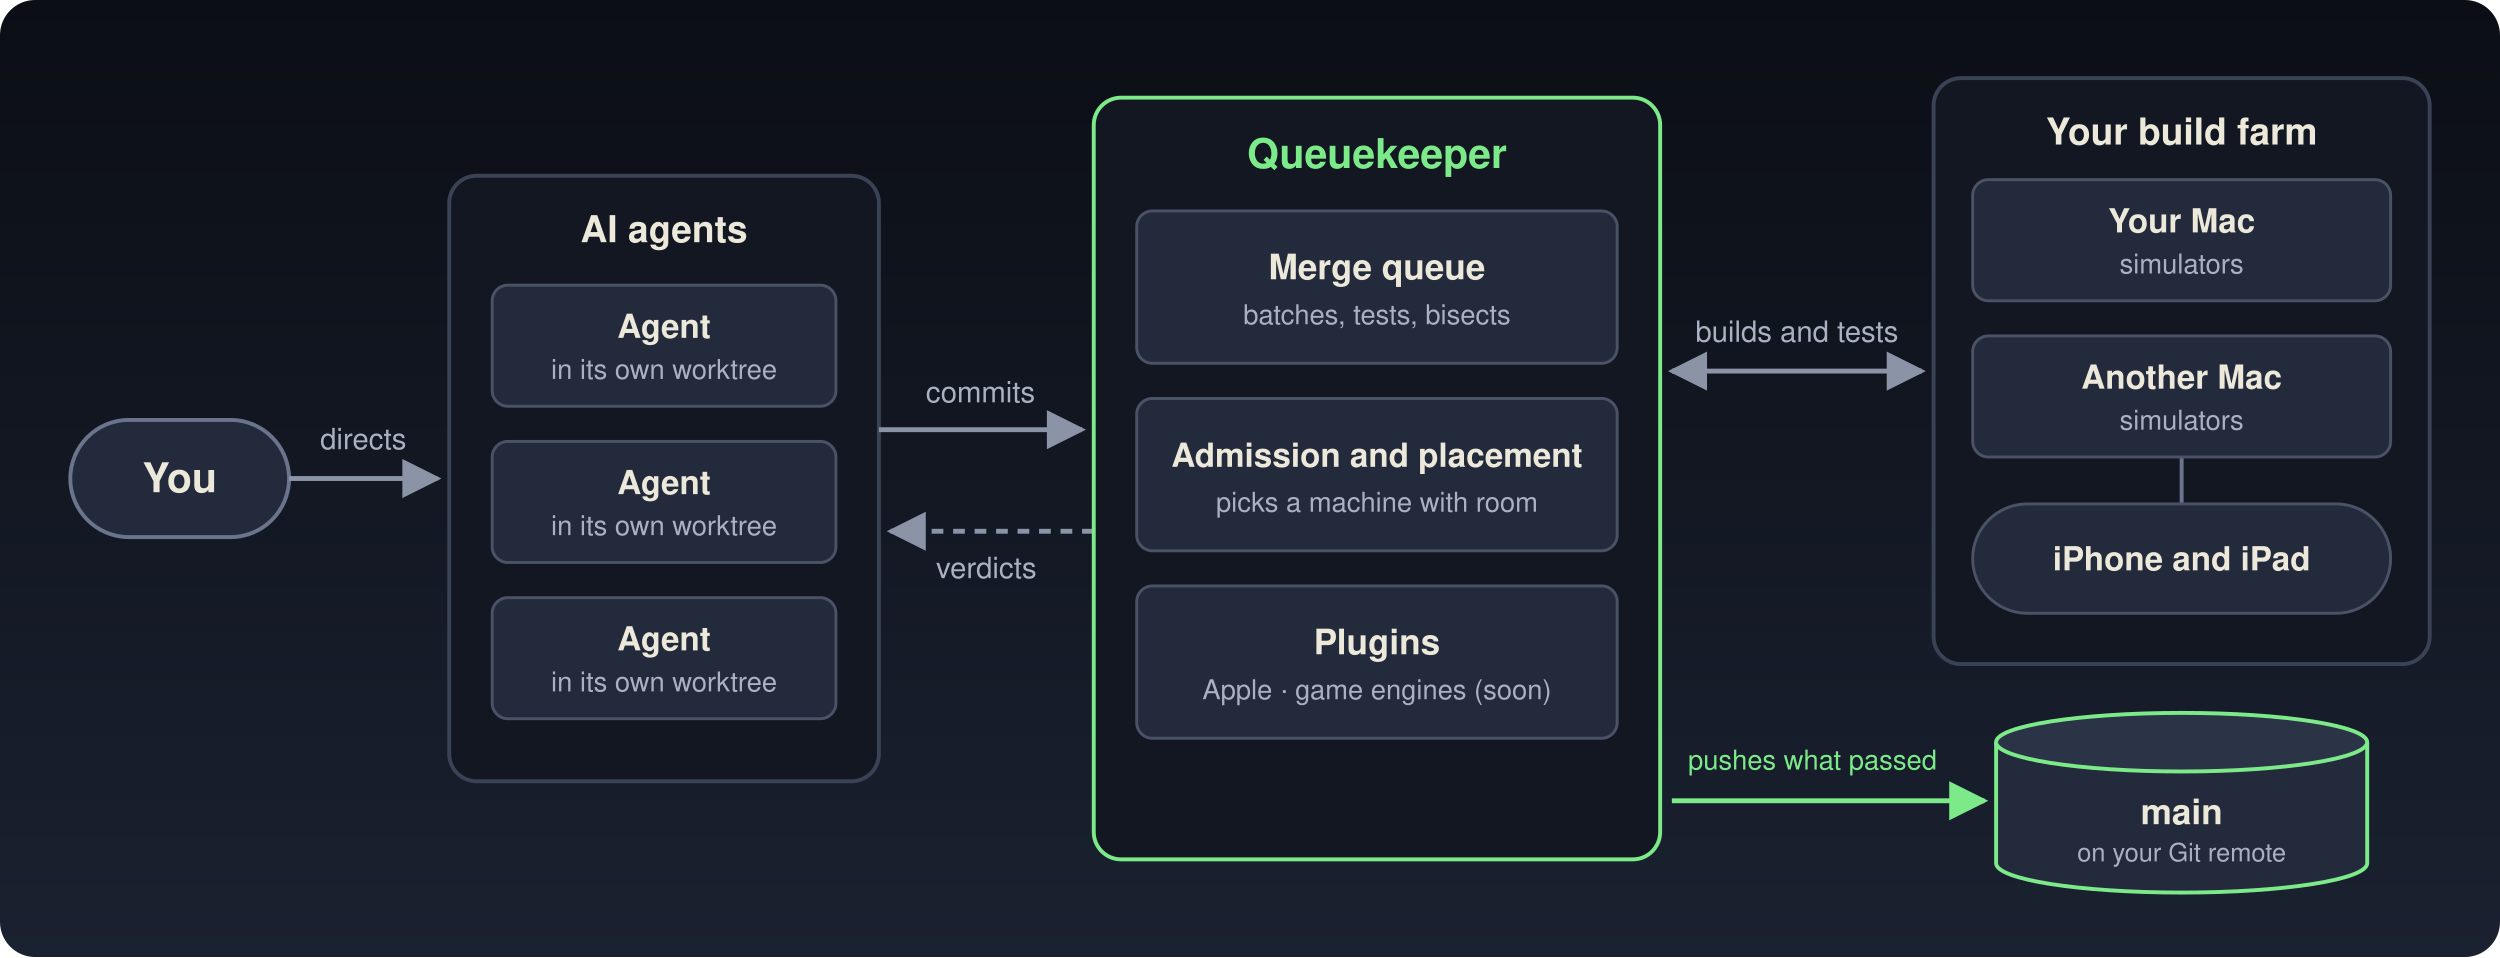
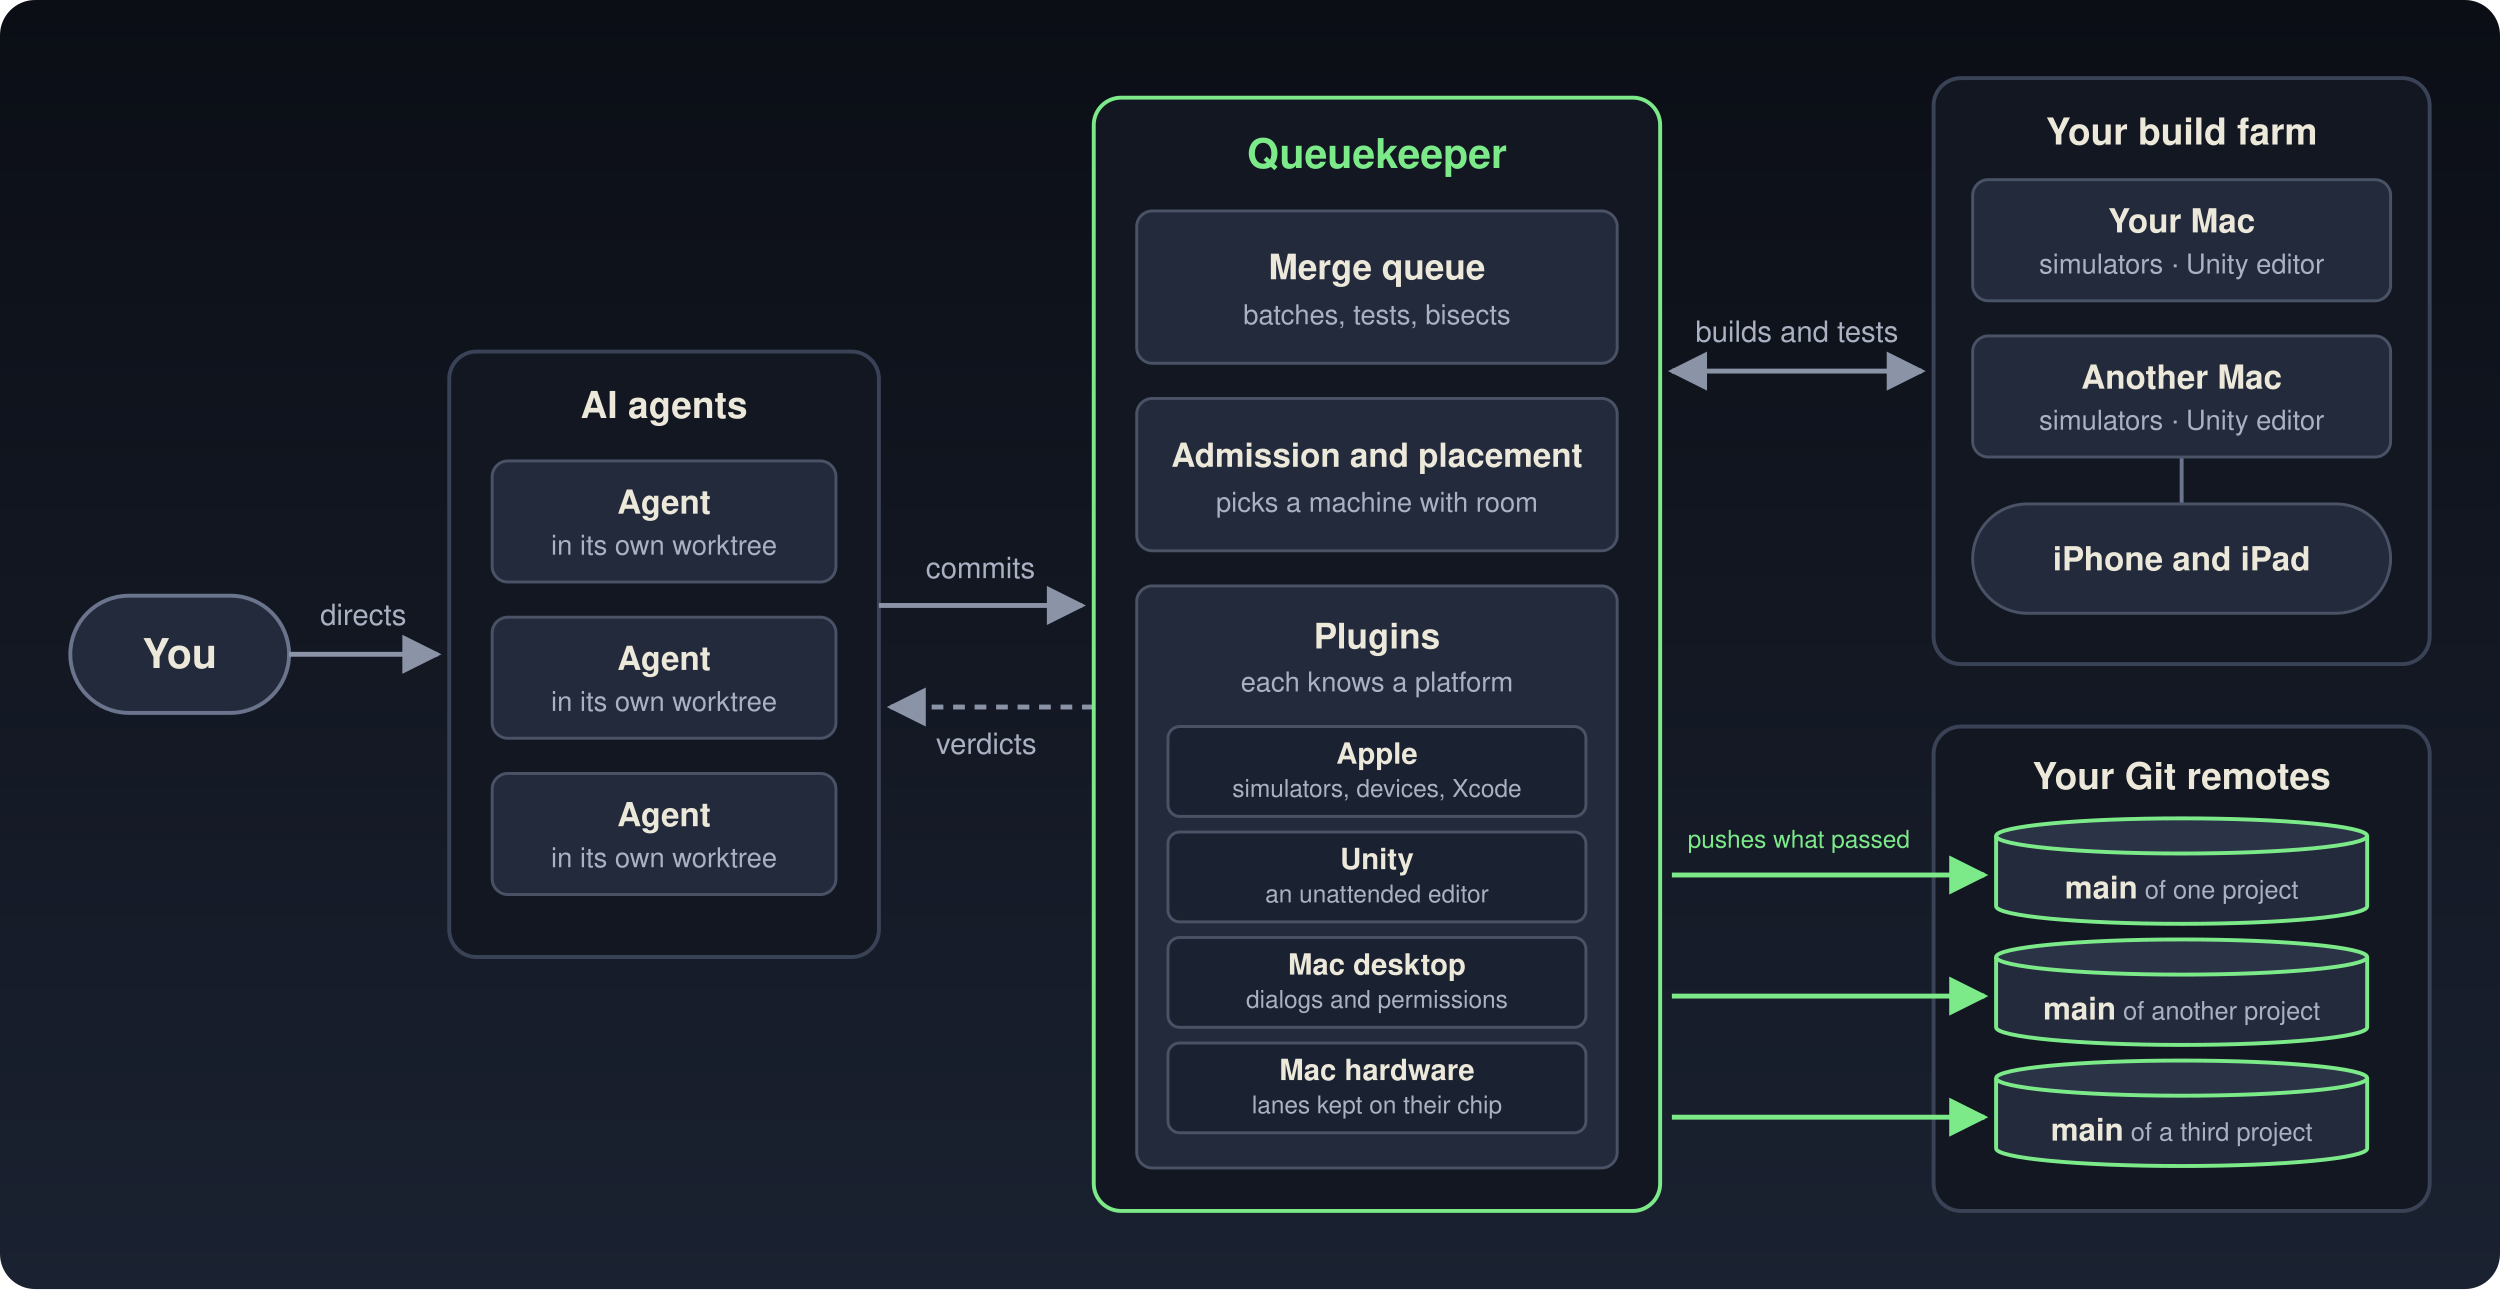
- <svg xmlns="http://www.w3.org/2000/svg" viewBox="0 0 1280 490" role="img" aria-labelledby="t d" font-family="-apple-system, 'Segoe UI', Helvetica, Arial, sans-serif">
+ <svg xmlns="http://www.w3.org/2000/svg" viewBox="0 0 1280 660" role="img" aria-labelledby="t d" font-family="-apple-system, 'Segoe UI', Helvetica, Arial, sans-serif">
  <defs>
    <linearGradient id="sky" x1="0" y1="0" x2="0" y2="1">
      <stop offset="0" stop-color="#0b0e15" />
      <stop offset="1" stop-color="#1a2130" />
    </linearGradient>
    <marker id="arrow" viewBox="0 0 10 10" refX="9" refY="5" markerWidth="8" markerHeight="8" orient="auto-start-reverse">
      <path d="M0 0L10 5L0 10z" fill="#8b93a7" />
    </marker>
    <marker id="arrowGreen" viewBox="0 0 10 10" refX="9" refY="5" markerWidth="8" markerHeight="8" orient="auto-start-reverse">
      <path d="M0 0L10 5L0 10z" fill="#7dea8a" />
    </marker>
  </defs>
-   <rect width="1280" height="490" rx="18" fill="url(#sky)" />
-   <rect x="36" y="215" width="112" height="60" rx="30" fill="#232a3b" stroke="#6a748c" stroke-width="2" />
-   <text x="92" y="252" text-anchor="middle" font-size="21" font-weight="600" fill="#ece8da">You</text>
-   <path d="M148 245H224" stroke="#8b93a7" stroke-width="2.5" marker-end="url(#arrow)" />
-   <text x="186" y="230" text-anchor="middle" font-size="15" fill="#aab1c2">directs</text>
-   <rect x="230" y="90" width="220" height="310" rx="14" fill="#121722" stroke="#3a4256" stroke-width="2" />
-   <text x="340" y="124" text-anchor="middle" font-size="19" font-weight="600" fill="#ece8da">AI agents</text>
-   <g fill="#232a3b" stroke="#4a5266" stroke-width="1.5">
-     <rect x="252" y="146" width="176" height="62" rx="8" />
-     <rect x="252" y="226" width="176" height="62" rx="8" />
-     <rect x="252" y="306" width="176" height="62" rx="8" />
+   <rect width="1280" height="660" rx="18" fill="url(#sky)" />
+   <g transform="translate(0 90)">
+     <rect x="36" y="215" width="112" height="60" rx="30" fill="#232a3b" stroke="#6a748c" stroke-width="2" />
+     <text x="92" y="252" text-anchor="middle" font-size="21" font-weight="600" fill="#ece8da">You</text>
+     <path d="M148 245H224" stroke="#8b93a7" stroke-width="2.5" marker-end="url(#arrow)" />
+     <text x="186" y="230" text-anchor="middle" font-size="15" fill="#aab1c2">directs</text>
+     <rect x="230" y="90" width="220" height="310" rx="14" fill="#121722" stroke="#3a4256" stroke-width="2" />
+     <text x="340" y="124" text-anchor="middle" font-size="19" font-weight="600" fill="#ece8da">AI agents</text>
+     <g fill="#232a3b" stroke="#4a5266" stroke-width="1.5">
+       <rect x="252" y="146" width="176" height="62" rx="8" />
+       <rect x="252" y="226" width="176" height="62" rx="8" />
+       <rect x="252" y="306" width="176" height="62" rx="8" />
+     </g>
+     <g text-anchor="middle">
+       <text x="340" y="173" font-size="17" font-weight="600" fill="#ece8da">Agent</text>
+       <text x="340" y="194" font-size="14" fill="#aab1c2">in its own worktree</text>
+       <text x="340" y="253" font-size="17" font-weight="600" fill="#ece8da">Agent</text>
+       <text x="340" y="274" font-size="14" fill="#aab1c2">in its own worktree</text>
+       <text x="340" y="333" font-size="17" font-weight="600" fill="#ece8da">Agent</text>
+       <text x="340" y="354" font-size="14" fill="#aab1c2">in its own worktree</text>
+     </g>
+     <path d="M450 220H554" stroke="#8b93a7" stroke-width="2.5" marker-end="url(#arrow)" />
+     <text x="502" y="206" text-anchor="middle" font-size="15" fill="#aab1c2">commits</text>
+     <path d="M560 272H456" stroke="#8b93a7" stroke-width="2.5" stroke-dasharray="6 5" marker-end="url(#arrow)" />
+     <text x="505" y="296" text-anchor="middle" font-size="15" fill="#aab1c2">verdicts</text>
  </g>
-   <g text-anchor="middle">
-     <text x="340" y="173" font-size="17" font-weight="600" fill="#ece8da">Agent</text>
-     <text x="340" y="194" font-size="14" fill="#aab1c2">in its own worktree</text>
-     <text x="340" y="253" font-size="17" font-weight="600" fill="#ece8da">Agent</text>
-     <text x="340" y="274" font-size="14" fill="#aab1c2">in its own worktree</text>
-     <text x="340" y="333" font-size="17" font-weight="600" fill="#ece8da">Agent</text>
-     <text x="340" y="354" font-size="14" fill="#aab1c2">in its own worktree</text>
-   </g>
-   <path d="M450 220H554" stroke="#8b93a7" stroke-width="2.5" marker-end="url(#arrow)" />
-   <text x="502" y="206" text-anchor="middle" font-size="15" fill="#aab1c2">commits</text>
-   <path d="M560 272H456" stroke="#8b93a7" stroke-width="2.5" stroke-dasharray="6 5" marker-end="url(#arrow)" />
-   <text x="505" y="296" text-anchor="middle" font-size="15" fill="#aab1c2">verdicts</text>
-   <rect x="560" y="50" width="290" height="390" rx="14" fill="#121722" stroke="#7dea8a" stroke-width="2" />
+   <rect x="560" y="50" width="290" height="570" rx="14" fill="#121722" stroke="#7dea8a" stroke-width="2" />
  <text x="705" y="86" text-anchor="middle" font-size="21" font-weight="700" fill="#7dea8a">Queuekeeper</text>
  <g fill="#232a3b" stroke="#4a5266" stroke-width="1.5">
    <rect x="582" y="108" width="246" height="78" rx="8" />
    <rect x="582" y="204" width="246" height="78" rx="8" />
-     <rect x="582" y="300" width="246" height="78" rx="8" />
+     <rect x="582" y="300" width="246" height="298" rx="8" />
+   </g>
+   <g fill="#1a2130" stroke="#4a5266" stroke-width="1.5">
+     <rect x="598" y="372" width="214" height="46" rx="6" />
+     <rect x="598" y="426" width="214" height="46" rx="6" />
+     <rect x="598" y="480" width="214" height="46" rx="6" />
+     <rect x="598" y="534" width="214" height="46" rx="6" />
  </g>
  <g text-anchor="middle">
    <text x="705" y="143" font-size="18" font-weight="600" fill="#ece8da">Merge queue</text>
    <text x="705" y="166" font-size="14" fill="#aab1c2">batches, tests, bisects</text>
    <text x="705" y="239" font-size="17" font-weight="600" fill="#ece8da">Admission and placement</text>
    <text x="705" y="262" font-size="14" fill="#aab1c2">picks a machine with room</text>
-     <text x="705" y="335" font-size="18" font-weight="600" fill="#ece8da">Plugins</text>
-     <text x="705" y="358" font-size="14" fill="#aab1c2">Apple · game engines (soon)</text>
+     <text x="705" y="332" font-size="18" font-weight="600" fill="#ece8da">Plugins</text>
+     <text x="705" y="354" font-size="14" fill="#aab1c2">each knows a platform</text>
+     <text x="705" y="391" font-size="15" font-weight="600" fill="#ece8da">Apple</text>
+     <text x="705" y="408" font-size="12.5" fill="#aab1c2">simulators, devices, Xcode</text>
+     <text x="705" y="445" font-size="15" font-weight="600" fill="#ece8da">Unity</text>
+     <text x="705" y="462" font-size="12.5" fill="#aab1c2">an unattended editor</text>
+     <text x="705" y="499" font-size="15" font-weight="600" fill="#ece8da">Mac desktop</text>
+     <text x="705" y="516" font-size="12.5" fill="#aab1c2">dialogs and permissions</text>
+     <text x="705" y="553" font-size="15" font-weight="600" fill="#ece8da">Mac hardware</text>
+     <text x="705" y="570" font-size="12.5" fill="#aab1c2">lanes kept on their chip</text>
  </g>
  <path d="M856 190H984" stroke="#8b93a7" stroke-width="2.5" marker-start="url(#arrow)" marker-end="url(#arrow)" />
  <text x="920" y="175" text-anchor="middle" font-size="15" fill="#aab1c2">builds and tests</text>
  <rect x="990" y="40" width="254" height="300" rx="14" fill="#121722" stroke="#3a4256" stroke-width="2" />
  <text x="1117" y="74" text-anchor="middle" font-size="19" font-weight="600" fill="#ece8da">Your build farm</text>
  <path d="M1117 234V258" stroke="#6a748c" stroke-width="2" />
  <g fill="#232a3b" stroke="#4a5266" stroke-width="1.5">
    <rect x="1010" y="92" width="214" height="62" rx="8" />
    <rect x="1010" y="172" width="214" height="62" rx="8" />
    <rect x="1010" y="258" width="214" height="56" rx="28" />
  </g>
  <g text-anchor="middle">
    <text x="1117" y="119" font-size="17" font-weight="600" fill="#ece8da">Your Mac</text>
-     <text x="1117" y="140" font-size="14" fill="#aab1c2">simulators</text>
+     <text x="1117" y="140" font-size="14" fill="#aab1c2">simulators · Unity editor</text>
    <text x="1117" y="199" font-size="17" font-weight="600" fill="#ece8da">Another Mac</text>
-     <text x="1117" y="220" font-size="14" fill="#aab1c2">simulators</text>
+     <text x="1117" y="220" font-size="14" fill="#aab1c2">simulators · Unity editor</text>
    <text x="1117" y="292" font-size="17" font-weight="600" fill="#ece8da">iPhone and iPad</text>
  </g>
-   <path d="M856 410H1016" stroke="#7dea8a" stroke-width="2.5" marker-end="url(#arrowGreen)" />
-   <text x="928" y="394" text-anchor="middle" font-size="14" fill="#7dea8a">pushes what passed</text>
-   <path d="M1022 380v62a95 15 0 0 0 190 0v-62" fill="#232a3b" stroke="#7dea8a" stroke-width="2" />
-   <ellipse cx="1117" cy="380" rx="95" ry="15" fill="#2b3447" stroke="#7dea8a" stroke-width="2" />
-   <text x="1117" y="422" text-anchor="middle" font-size="18" font-weight="700" fill="#ece8da">main</text>
-   <text x="1117" y="441" text-anchor="middle" font-size="13" fill="#aab1c2">on your Git remote</text>
+   <rect x="990" y="372" width="254" height="248" rx="14" fill="#121722" stroke="#3a4256" stroke-width="2" />
+   <text x="1117" y="404" text-anchor="middle" font-size="19" font-weight="600" fill="#ece8da">Your Git remotes</text>
+   <text x="921" y="434" text-anchor="middle" font-size="12.5" fill="#7dea8a">pushes what passed</text>
+   <path d="M856 448H1016" stroke="#7dea8a" stroke-width="2.5" marker-end="url(#arrowGreen)" />
+   <path d="M1022 428v36a95 9 0 0 0 190 0v-36" fill="#232a3b" stroke="#7dea8a" stroke-width="2" />
+   <ellipse cx="1117" cy="428" rx="95" ry="9" fill="#2b3447" stroke="#7dea8a" stroke-width="2" />
+   <text x="1117" y="460" text-anchor="middle" font-size="13" fill="#aab1c2">
+     <tspan font-size="16" font-weight="700" fill="#ece8da">main</tspan> of one project</text>
+   <path d="M856 510H1016" stroke="#7dea8a" stroke-width="2.5" marker-end="url(#arrowGreen)" />
+   <path d="M1022 490v36a95 9 0 0 0 190 0v-36" fill="#232a3b" stroke="#7dea8a" stroke-width="2" />
+   <ellipse cx="1117" cy="490" rx="95" ry="9" fill="#2b3447" stroke="#7dea8a" stroke-width="2" />
+   <text x="1117" y="522" text-anchor="middle" font-size="13" fill="#aab1c2">
+     <tspan font-size="16" font-weight="700" fill="#ece8da">main</tspan> of another project</text>
+   <path d="M856 572H1016" stroke="#7dea8a" stroke-width="2.5" marker-end="url(#arrowGreen)" />
+   <path d="M1022 552v36a95 9 0 0 0 190 0v-36" fill="#232a3b" stroke="#7dea8a" stroke-width="2" />
+   <ellipse cx="1117" cy="552" rx="95" ry="9" fill="#2b3447" stroke="#7dea8a" stroke-width="2" />
+   <text x="1117" y="584" text-anchor="middle" font-size="13" fill="#aab1c2">
+     <tspan font-size="16" font-weight="700" fill="#ece8da">main</tspan> of a third project</text>
</svg>
